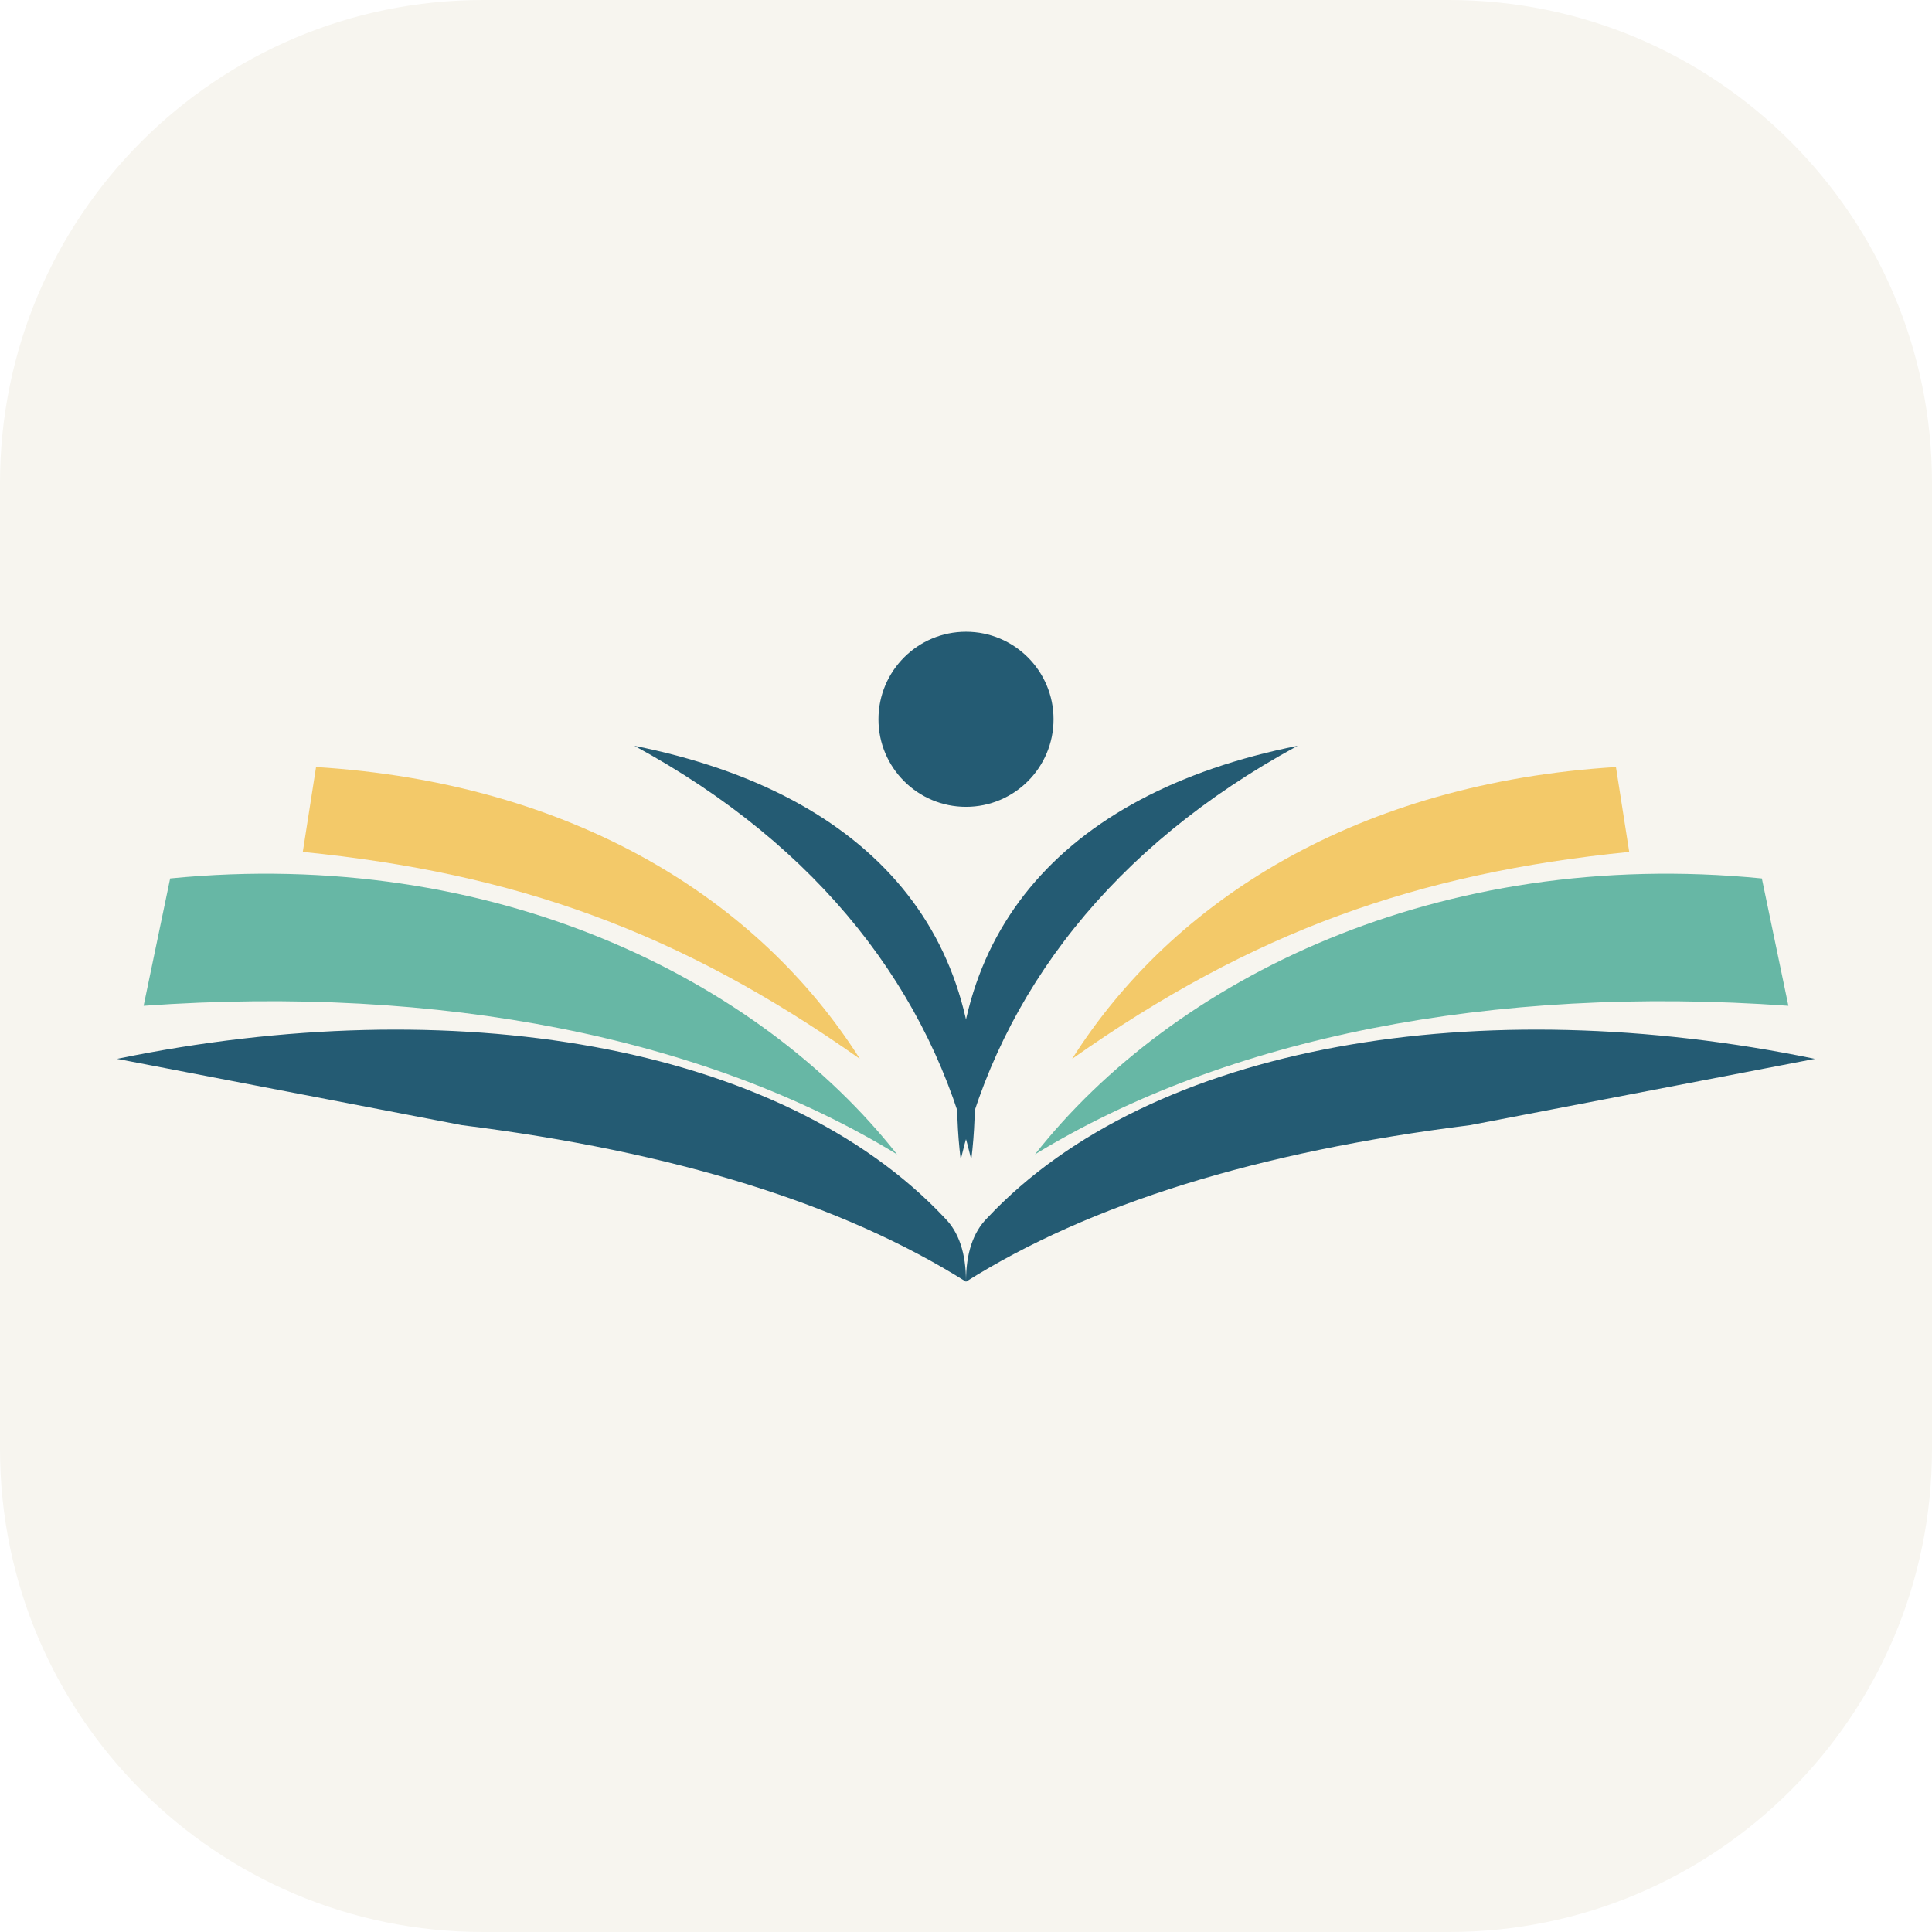
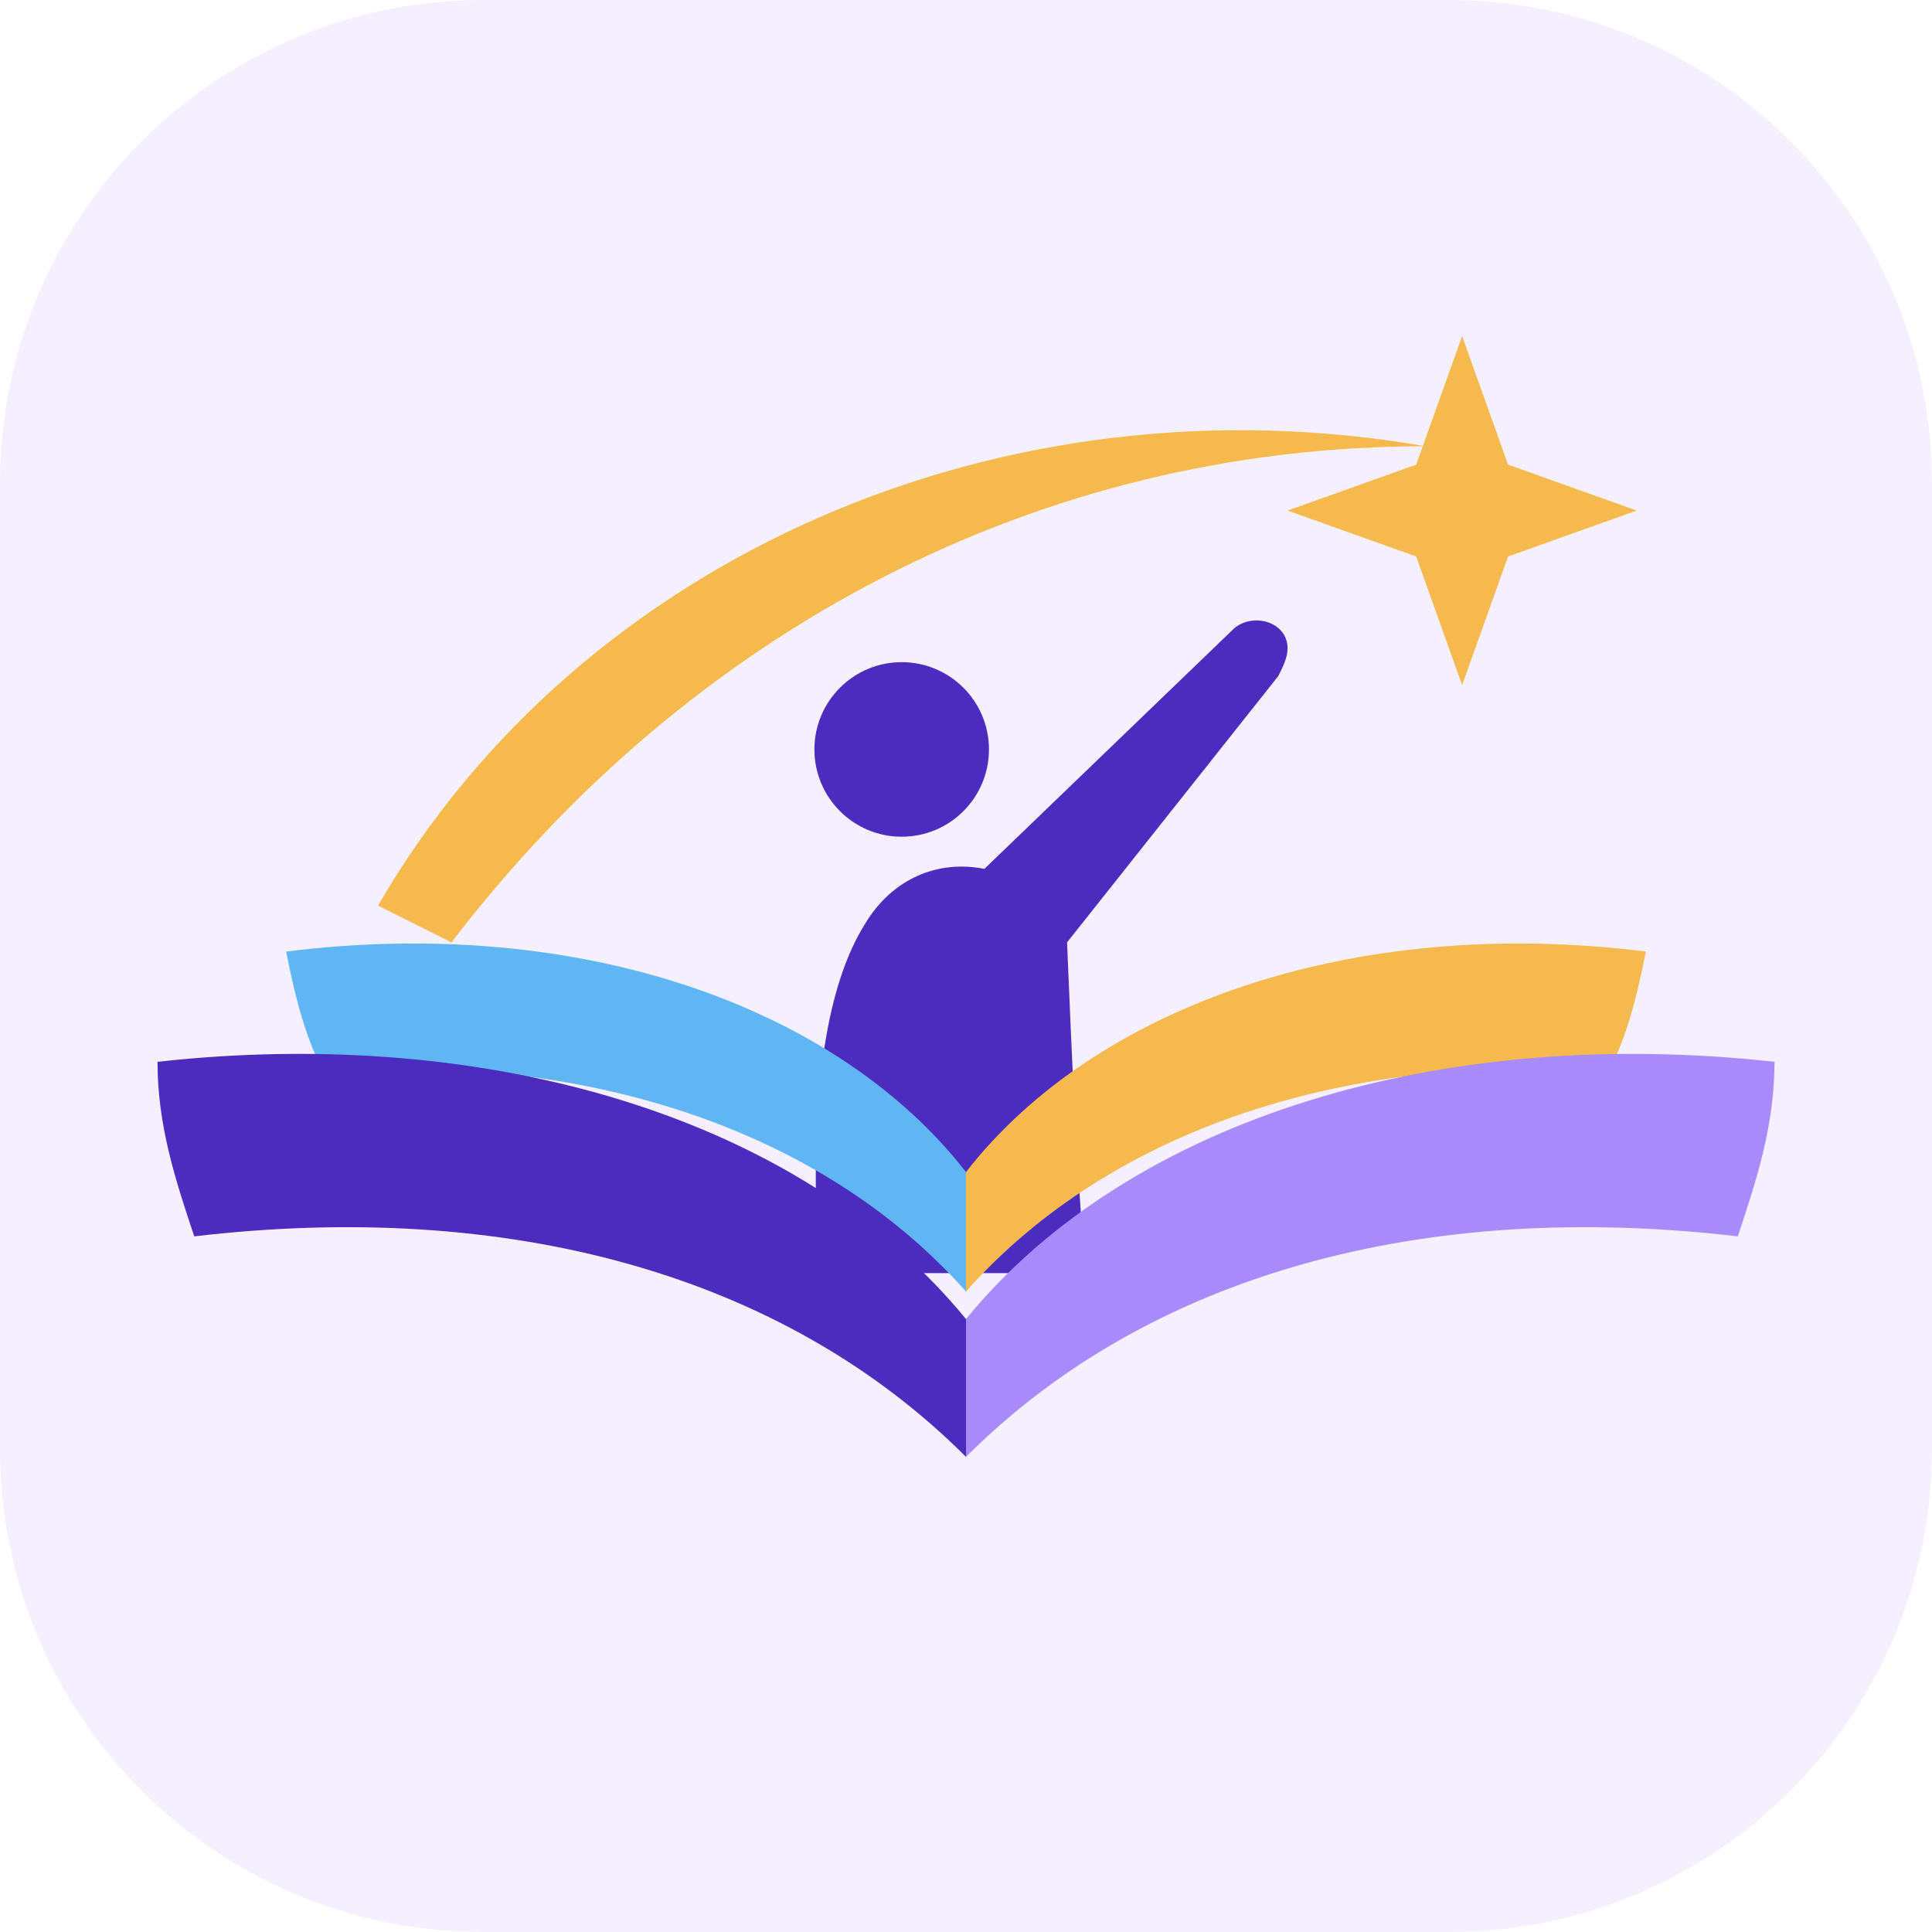
<svg xmlns="http://www.w3.org/2000/svg" viewBox="0 0 64 64">
-   <rect width="64" height="64" rx="16" fill="#F7F5EF" />
-   <svg x="3" y="14" width="58" height="36" viewBox="440 270 660 250">
-     <path d="M525 320C622 326 692 370 730 430 662 382 600 360 520 352Z" fill="#F3C969" />
-     <path d="M1015 320C918 326 848 370 810 430 878 382 940 360 1020 352Z" fill="#F3C969" />
-     <path d="M470 362C592 350 692 400 744 466 672 422 572 402 460 410Z" fill="#67B7A5" />
-     <path d="M1070 362C948 350 848 400 796 466 868 422 968 402 1080 410Z" fill="#67B7A5" />
-     <path d="M450 430C576 404 700 424 762 490Q770 498 770 514 700 470 580 455 470 478Z" fill="#245B73" />
-     <path d="M1090 430C964 404 840 424 778 490Q770 498 770 514 840 470 960 455 1070 478Z" fill="#245B73" />
-     <path d="M645 312C735 330 782 385 772 468 757 405 715 350 645 312Z" fill="#245B73" />
-     <path d="M895 312C805 330 758 385 768 468 783 405 825 350 895 312Z" fill="#245B73" />
-     <circle cx="770" cy="302" r="33" fill="#245B73" />
+   <rect width="64" height="64" rx="16" fill="#F5F0FF" />
+   <svg x="4" y="8" width="56" height="44" viewBox="8 6 184 132">
+     <path d="M36 72C58 34 104 14 150 22 108 22 70 42 44 76Z" fill="#F6B94D" />
+     <path d="M154 10l5 14 14 5-14 5-5 14-5-14-14-5 14-5Z" fill="#F6B94D" />
+     <circle cx="93" cy="55" r="9.5" fill="#4B2CBF" />
+     <path d="M84 112C83 96 84 82 89 74C92 69 97 67 102 68L129 42C131 40 135 41 135 44C135 45 134.5 46 134 47L111 76C111.5 88 112 100 113 112Z" fill="#4B2CBF" />
+     <path d="M100 114C84 96 58 88 30 90 28 86 27 82 26 77 58 73 86 83 100 101Z" fill="#60B5F5" />
+     <path d="M100 114C116 96 142 88 170 90 172 86 173 82 174 77 142 73 114 83 100 101Z" fill="#F6B94D" />
+     <path d="M100 132C80 112 50 104 16 108 14 102 12 96 12 89 48 85 82 95 100 117Z" fill="#4B2CBF" />
+     <path d="M100 132C120 112 150 104 184 108 186 102 188 96 188 89 152 85 118 95 100 117Z" fill="#A78BFA" />
  </svg>
</svg>
